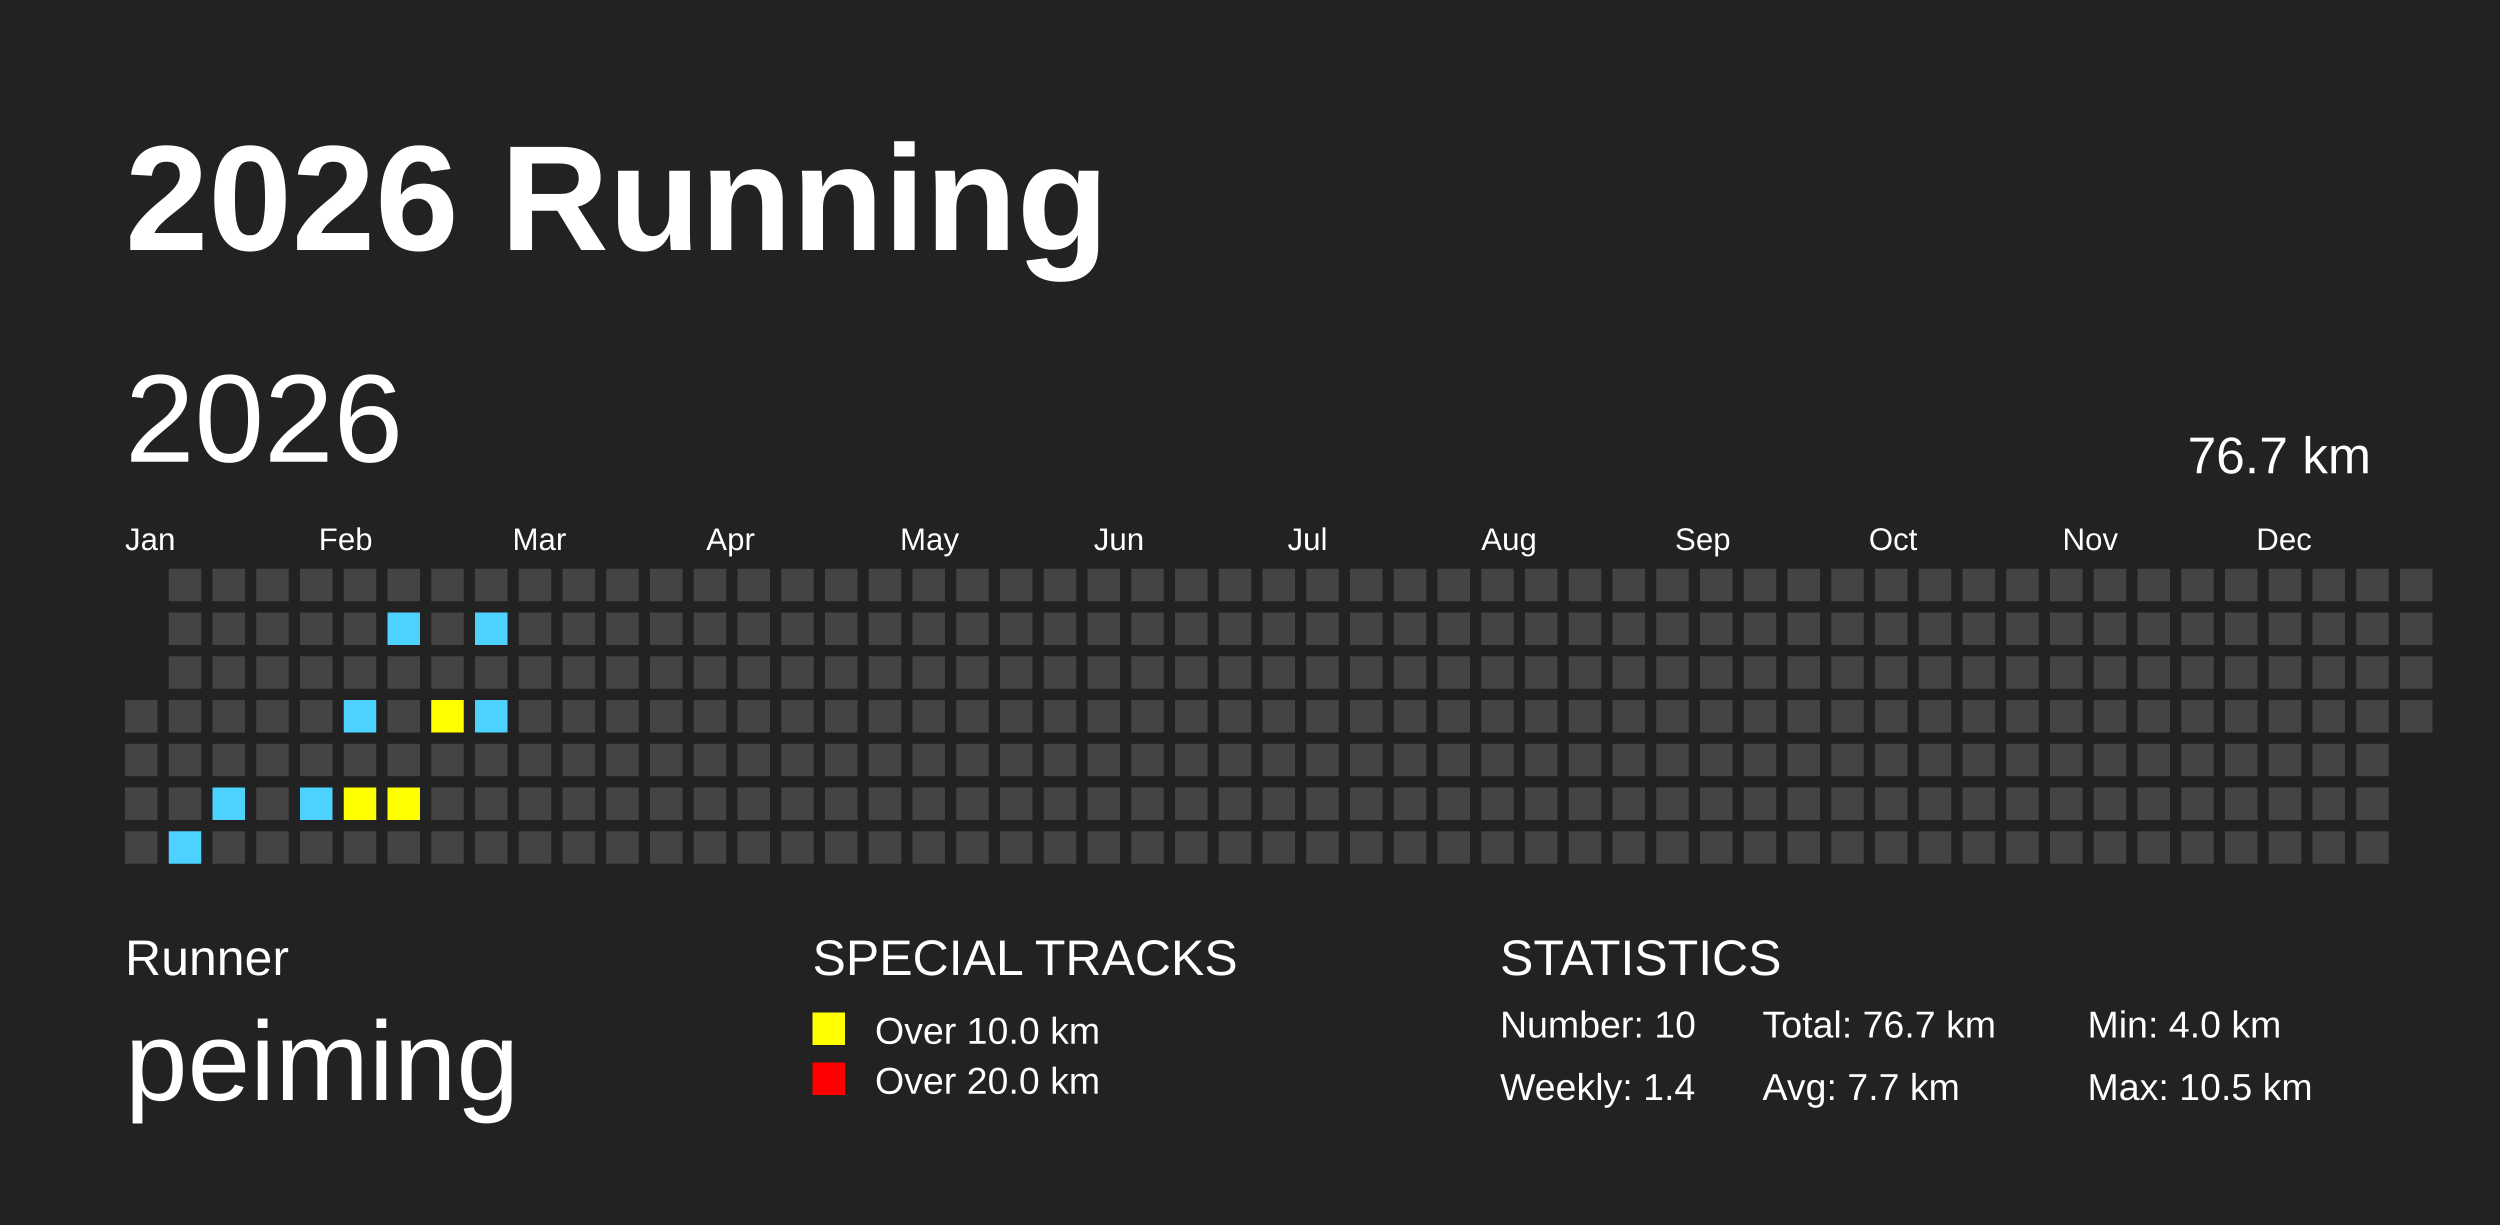
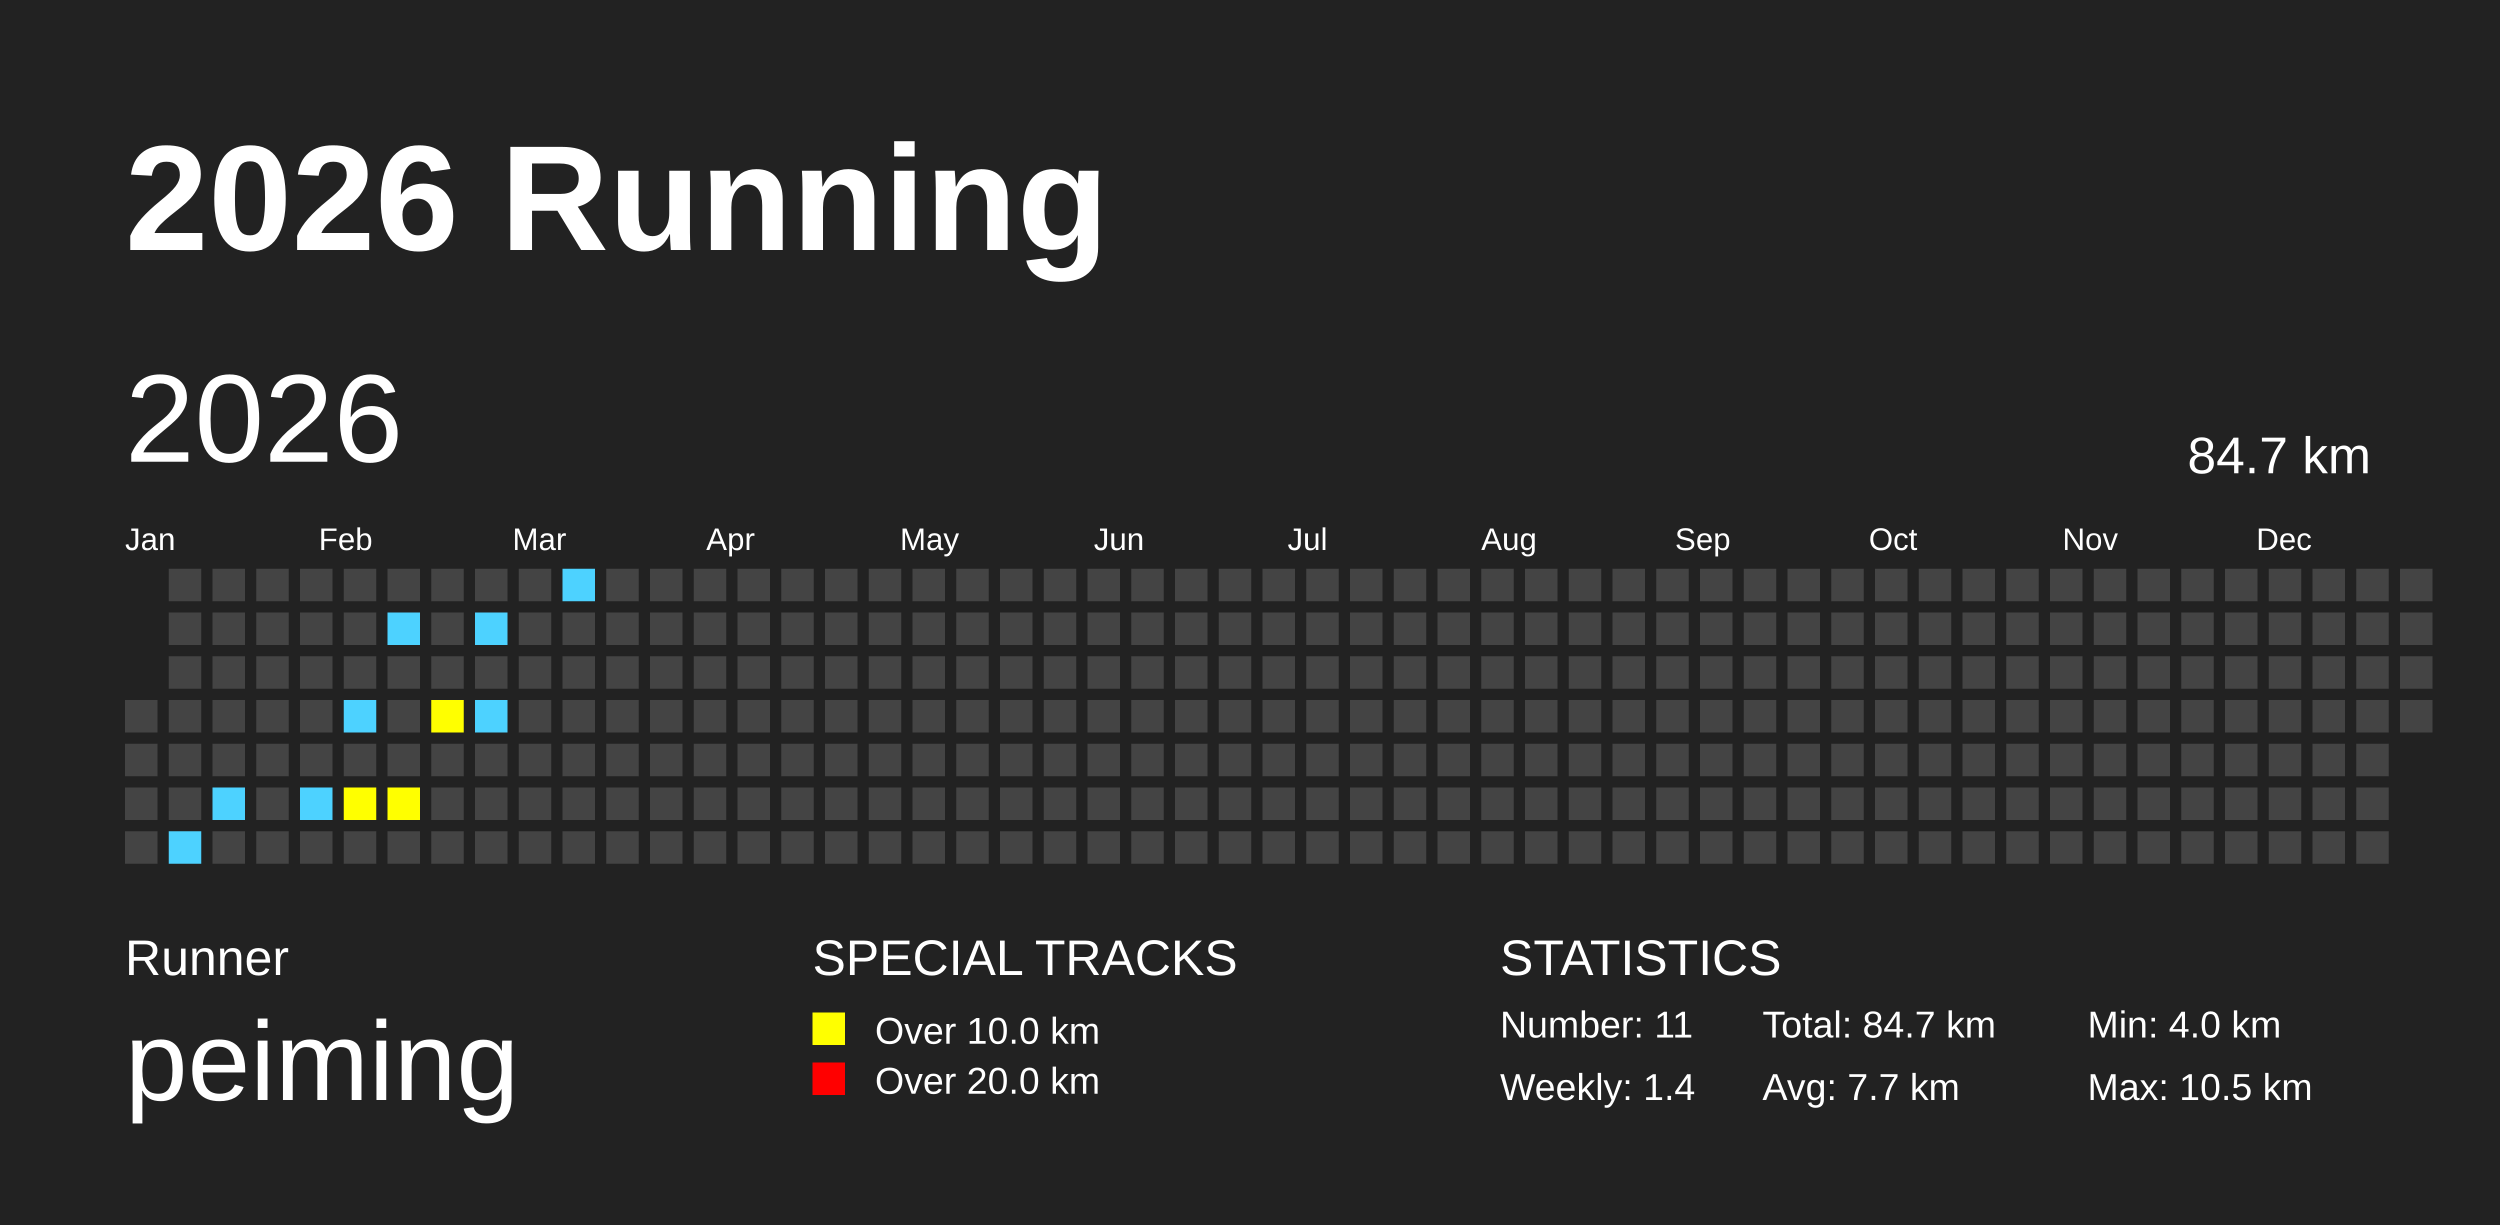
<svg xmlns="http://www.w3.org/2000/svg" baseProfile="full" height="98mm" version="1.1" viewBox="0,0,200,98" width="200mm">
  <defs />
  <rect fill="#222222" height="98" width="200" x="0" y="0" />
  <text fill="#FFFFFF" style="font-size:12px; font-family:Arial; font-weight:bold;" x="10" y="20">2026 Running</text>
  <text fill="#FFFFFF" style="font-size:4px; font-family:Arial" x="10" y="78">Runner</text>
  <text fill="#FFFFFF" style="font-size:9px; font-family:Arial" x="10" y="88">peiming</text>
  <text fill="#FFFFFF" style="font-size:4px; font-family:Arial" x="65" y="78">SPECIAL TRACKS</text>
  <rect fill="yellow" height="2.6" width="2.6" x="65" y="81" />
  <text fill="#FFFFFF" style="font-size:3px; font-family:Arial" x="70" y="83.5">Over 10.0 km</text>
  <rect fill="red" height="2.6" width="2.6" x="65" y="85" />
  <text fill="#FFFFFF" style="font-size:3px; font-family:Arial" x="70" y="87.5">Over 20.0 km</text>
  <text fill="#FFFFFF" style="font-size:4px; font-family:Arial" x="120" y="78">STATISTICS</text>
-   <text fill="#FFFFFF" style="font-size:3px; font-family:Arial" x="120" y="83">Number: 10</text>
+   <text fill="#FFFFFF" style="font-size:3px; font-family:Arial" x="120" y="83">Number: 11</text>
  <text fill="#FFFFFF" style="font-size:3px; font-family:Arial" x="120" y="88">Weekly: 1.4</text>
-   <text fill="#FFFFFF" style="font-size:3px; font-family:Arial" x="141" y="83">Total: 76.7 km</text>
+   <text fill="#FFFFFF" style="font-size:3px; font-family:Arial" x="141" y="83">Total: 84.7 km</text>
  <text fill="#FFFFFF" style="font-size:3px; font-family:Arial" x="141" y="88">Avg: 7.7 km</text>
  <text fill="#FFFFFF" style="font-size:3px; font-family:Arial" x="167" y="83">Min: 4.0 km</text>
  <text fill="#FFFFFF" style="font-size:3px; font-family:Arial" x="167" y="88">Max: 10.5 km</text>
  <text dominant-baseline="hanging" fill="#FFFFFF" style="font-size:10.0px; font-family:Arial;" x="10" y="30">2026</text>
-   <text dominant-baseline="hanging" fill="#FFFFFF" style="font-size:4.125px; font-family:Arial;" x="175" y="35">76.7 km</text>
+   <text dominant-baseline="hanging" fill="#FFFFFF" style="font-size:4.125px; font-family:Arial;" x="175" y="35">84.7 km</text>
  <text fill="#FFFFFF" style="font-size:2.5px; font-family:Arial" x="10.0" y="44">Jan</text>
  <text fill="#FFFFFF" style="font-size:2.5px; font-family:Arial" x="25.5" y="44">Feb</text>
  <text fill="#FFFFFF" style="font-size:2.5px; font-family:Arial" x="41.0" y="44">Mar</text>
  <text fill="#FFFFFF" style="font-size:2.5px; font-family:Arial" x="56.5" y="44">Apr</text>
  <text fill="#FFFFFF" style="font-size:2.5px; font-family:Arial" x="72.0" y="44">May</text>
  <text fill="#FFFFFF" style="font-size:2.5px; font-family:Arial" x="87.5" y="44">Jun</text>
  <text fill="#FFFFFF" style="font-size:2.5px; font-family:Arial" x="103.0" y="44">Jul</text>
  <text fill="#FFFFFF" style="font-size:2.5px; font-family:Arial" x="118.5" y="44">Aug</text>
  <text fill="#FFFFFF" style="font-size:2.5px; font-family:Arial" x="134.0" y="44">Sep</text>
  <text fill="#FFFFFF" style="font-size:2.5px; font-family:Arial" x="149.5" y="44">Oct</text>
  <text fill="#FFFFFF" style="font-size:2.5px; font-family:Arial" x="165.0" y="44">Nov</text>
  <text fill="#FFFFFF" style="font-size:2.5px; font-family:Arial" x="180.5" y="44">Dec</text>
  <rect fill="#444444" height="2.6" width="2.6" x="10.0" y="56.0" />
  <rect fill="#444444" height="2.6" width="2.6" x="10.0" y="59.5" />
  <rect fill="#444444" height="2.6" width="2.6" x="10.0" y="63.0" />
  <rect fill="#444444" height="2.6" width="2.6" x="10.0" y="66.5" />
  <rect fill="#444444" height="2.6" width="2.6" x="13.5" y="45.5" />
  <rect fill="#444444" height="2.6" width="2.6" x="13.5" y="49.0" />
  <rect fill="#444444" height="2.6" width="2.6" x="13.5" y="52.5" />
  <rect fill="#444444" height="2.6" width="2.6" x="13.5" y="56.0" />
  <rect fill="#444444" height="2.6" width="2.6" x="13.5" y="59.5" />
  <rect fill="#444444" height="2.6" width="2.6" x="13.5" y="63.0" />
  <rect fill="#4DD2FF" height="2.6" width="2.6" x="13.5" y="66.5" />
  <rect fill="#444444" height="2.6" width="2.6" x="17.0" y="45.5" />
  <rect fill="#444444" height="2.6" width="2.6" x="17.0" y="49.0" />
  <rect fill="#444444" height="2.6" width="2.6" x="17.0" y="52.5" />
  <rect fill="#444444" height="2.6" width="2.6" x="17.0" y="56.0" />
  <rect fill="#444444" height="2.6" width="2.6" x="17.0" y="59.5" />
  <rect fill="#4DD2FF" height="2.6" width="2.6" x="17.0" y="63.0" />
  <rect fill="#444444" height="2.6" width="2.6" x="17.0" y="66.5" />
  <rect fill="#444444" height="2.6" width="2.6" x="20.5" y="45.5" />
  <rect fill="#444444" height="2.6" width="2.6" x="20.5" y="49.0" />
  <rect fill="#444444" height="2.6" width="2.6" x="20.5" y="52.5" />
  <rect fill="#444444" height="2.6" width="2.6" x="20.5" y="56.0" />
  <rect fill="#444444" height="2.6" width="2.6" x="20.5" y="59.5" />
  <rect fill="#444444" height="2.6" width="2.6" x="20.5" y="63.0" />
  <rect fill="#444444" height="2.6" width="2.6" x="20.5" y="66.5" />
  <rect fill="#444444" height="2.6" width="2.6" x="24.0" y="45.5" />
  <rect fill="#444444" height="2.6" width="2.6" x="24.0" y="49.0" />
  <rect fill="#444444" height="2.6" width="2.6" x="24.0" y="52.5" />
  <rect fill="#444444" height="2.6" width="2.6" x="24.0" y="56.0" />
  <rect fill="#444444" height="2.6" width="2.6" x="24.0" y="59.5" />
  <rect fill="#4DD2FF" height="2.6" width="2.6" x="24.0" y="63.0" />
  <rect fill="#444444" height="2.6" width="2.6" x="24.0" y="66.5" />
  <rect fill="#444444" height="2.6" width="2.6" x="27.5" y="45.5" />
  <rect fill="#444444" height="2.6" width="2.6" x="27.5" y="49.0" />
  <rect fill="#444444" height="2.6" width="2.6" x="27.5" y="52.5" />
  <rect fill="#4DD2FF" height="2.6" width="2.6" x="27.5" y="56.0" />
  <rect fill="#444444" height="2.6" width="2.6" x="27.5" y="59.5" />
  <rect fill="yellow" height="2.6" width="2.6" x="27.5" y="63.0" />
  <rect fill="#444444" height="2.6" width="2.6" x="27.5" y="66.5" />
  <rect fill="#444444" height="2.6" width="2.6" x="31.0" y="45.5" />
  <rect fill="#4DD2FF" height="2.6" width="2.6" x="31.0" y="49.0" />
  <rect fill="#444444" height="2.6" width="2.6" x="31.0" y="52.5" />
  <rect fill="#444444" height="2.6" width="2.6" x="31.0" y="56.0" />
  <rect fill="#444444" height="2.6" width="2.6" x="31.0" y="59.5" />
  <rect fill="yellow" height="2.6" width="2.6" x="31.0" y="63.0" />
  <rect fill="#444444" height="2.6" width="2.6" x="31.0" y="66.5" />
  <rect fill="#444444" height="2.6" width="2.6" x="34.5" y="45.5" />
  <rect fill="#444444" height="2.6" width="2.6" x="34.5" y="49.0" />
  <rect fill="#444444" height="2.6" width="2.6" x="34.5" y="52.5" />
  <rect fill="yellow" height="2.6" width="2.6" x="34.5" y="56.0" />
  <rect fill="#444444" height="2.6" width="2.6" x="34.5" y="59.5" />
  <rect fill="#444444" height="2.6" width="2.6" x="34.5" y="63.0" />
  <rect fill="#444444" height="2.6" width="2.6" x="34.5" y="66.5" />
  <rect fill="#444444" height="2.6" width="2.6" x="38.0" y="45.5" />
  <rect fill="#4DD2FF" height="2.6" width="2.6" x="38.0" y="49.0" />
  <rect fill="#444444" height="2.6" width="2.6" x="38.0" y="52.5" />
  <rect fill="#4DD2FF" height="2.6" width="2.6" x="38.0" y="56.0" />
  <rect fill="#444444" height="2.6" width="2.6" x="38.0" y="59.5" />
  <rect fill="#444444" height="2.6" width="2.6" x="38.0" y="63.0" />
  <rect fill="#444444" height="2.6" width="2.6" x="38.0" y="66.5" />
  <rect fill="#444444" height="2.6" width="2.6" x="41.5" y="45.5" />
  <rect fill="#444444" height="2.6" width="2.6" x="41.5" y="49.0" />
  <rect fill="#444444" height="2.6" width="2.6" x="41.5" y="52.5" />
  <rect fill="#444444" height="2.6" width="2.6" x="41.5" y="56.0" />
  <rect fill="#444444" height="2.6" width="2.6" x="41.5" y="59.5" />
  <rect fill="#444444" height="2.6" width="2.6" x="41.5" y="63.0" />
  <rect fill="#444444" height="2.6" width="2.6" x="41.5" y="66.5" />
-   <rect fill="#444444" height="2.6" width="2.6" x="45.0" y="45.5" />
+   <rect fill="#4DD2FF" height="2.6" width="2.6" x="45.0" y="45.5" />
  <rect fill="#444444" height="2.6" width="2.6" x="45.0" y="49.0" />
  <rect fill="#444444" height="2.6" width="2.6" x="45.0" y="52.5" />
  <rect fill="#444444" height="2.6" width="2.6" x="45.0" y="56.0" />
  <rect fill="#444444" height="2.6" width="2.6" x="45.0" y="59.5" />
  <rect fill="#444444" height="2.6" width="2.6" x="45.0" y="63.0" />
  <rect fill="#444444" height="2.6" width="2.6" x="45.0" y="66.5" />
  <rect fill="#444444" height="2.6" width="2.6" x="48.5" y="45.5" />
  <rect fill="#444444" height="2.6" width="2.6" x="48.5" y="49.0" />
  <rect fill="#444444" height="2.6" width="2.6" x="48.5" y="52.5" />
  <rect fill="#444444" height="2.6" width="2.6" x="48.5" y="56.0" />
  <rect fill="#444444" height="2.6" width="2.6" x="48.5" y="59.5" />
  <rect fill="#444444" height="2.6" width="2.6" x="48.5" y="63.0" />
  <rect fill="#444444" height="2.6" width="2.6" x="48.5" y="66.5" />
  <rect fill="#444444" height="2.6" width="2.6" x="52.0" y="45.5" />
  <rect fill="#444444" height="2.6" width="2.6" x="52.0" y="49.0" />
  <rect fill="#444444" height="2.6" width="2.6" x="52.0" y="52.5" />
  <rect fill="#444444" height="2.6" width="2.6" x="52.0" y="56.0" />
  <rect fill="#444444" height="2.6" width="2.6" x="52.0" y="59.5" />
  <rect fill="#444444" height="2.6" width="2.6" x="52.0" y="63.0" />
  <rect fill="#444444" height="2.6" width="2.6" x="52.0" y="66.5" />
  <rect fill="#444444" height="2.6" width="2.6" x="55.5" y="45.5" />
  <rect fill="#444444" height="2.6" width="2.6" x="55.5" y="49.0" />
  <rect fill="#444444" height="2.6" width="2.6" x="55.5" y="52.5" />
  <rect fill="#444444" height="2.6" width="2.6" x="55.5" y="56.0" />
  <rect fill="#444444" height="2.6" width="2.6" x="55.5" y="59.5" />
  <rect fill="#444444" height="2.6" width="2.6" x="55.5" y="63.0" />
  <rect fill="#444444" height="2.6" width="2.6" x="55.5" y="66.5" />
  <rect fill="#444444" height="2.6" width="2.6" x="59.0" y="45.5" />
  <rect fill="#444444" height="2.6" width="2.6" x="59.0" y="49.0" />
  <rect fill="#444444" height="2.6" width="2.6" x="59.0" y="52.5" />
  <rect fill="#444444" height="2.6" width="2.6" x="59.0" y="56.0" />
  <rect fill="#444444" height="2.6" width="2.6" x="59.0" y="59.5" />
  <rect fill="#444444" height="2.6" width="2.6" x="59.0" y="63.0" />
  <rect fill="#444444" height="2.6" width="2.6" x="59.0" y="66.5" />
  <rect fill="#444444" height="2.6" width="2.6" x="62.5" y="45.5" />
  <rect fill="#444444" height="2.6" width="2.6" x="62.5" y="49.0" />
  <rect fill="#444444" height="2.6" width="2.6" x="62.5" y="52.5" />
  <rect fill="#444444" height="2.6" width="2.6" x="62.5" y="56.0" />
  <rect fill="#444444" height="2.6" width="2.6" x="62.5" y="59.5" />
  <rect fill="#444444" height="2.6" width="2.6" x="62.5" y="63.0" />
  <rect fill="#444444" height="2.6" width="2.6" x="62.5" y="66.5" />
  <rect fill="#444444" height="2.6" width="2.6" x="66.0" y="45.5" />
  <rect fill="#444444" height="2.6" width="2.6" x="66.0" y="49.0" />
  <rect fill="#444444" height="2.6" width="2.6" x="66.0" y="52.5" />
  <rect fill="#444444" height="2.6" width="2.6" x="66.0" y="56.0" />
  <rect fill="#444444" height="2.6" width="2.6" x="66.0" y="59.5" />
  <rect fill="#444444" height="2.6" width="2.6" x="66.0" y="63.0" />
  <rect fill="#444444" height="2.6" width="2.6" x="66.0" y="66.5" />
  <rect fill="#444444" height="2.6" width="2.6" x="69.5" y="45.5" />
  <rect fill="#444444" height="2.6" width="2.6" x="69.5" y="49.0" />
  <rect fill="#444444" height="2.6" width="2.6" x="69.5" y="52.5" />
  <rect fill="#444444" height="2.6" width="2.6" x="69.5" y="56.0" />
  <rect fill="#444444" height="2.6" width="2.6" x="69.5" y="59.5" />
  <rect fill="#444444" height="2.6" width="2.6" x="69.5" y="63.0" />
  <rect fill="#444444" height="2.6" width="2.6" x="69.5" y="66.5" />
  <rect fill="#444444" height="2.6" width="2.6" x="73.0" y="45.5" />
  <rect fill="#444444" height="2.6" width="2.6" x="73.0" y="49.0" />
  <rect fill="#444444" height="2.6" width="2.6" x="73.0" y="52.5" />
  <rect fill="#444444" height="2.6" width="2.6" x="73.0" y="56.0" />
  <rect fill="#444444" height="2.6" width="2.6" x="73.0" y="59.5" />
  <rect fill="#444444" height="2.6" width="2.6" x="73.0" y="63.0" />
  <rect fill="#444444" height="2.6" width="2.6" x="73.0" y="66.5" />
  <rect fill="#444444" height="2.6" width="2.6" x="76.5" y="45.5" />
  <rect fill="#444444" height="2.6" width="2.6" x="76.5" y="49.0" />
  <rect fill="#444444" height="2.6" width="2.6" x="76.5" y="52.5" />
  <rect fill="#444444" height="2.6" width="2.6" x="76.5" y="56.0" />
  <rect fill="#444444" height="2.6" width="2.6" x="76.5" y="59.5" />
  <rect fill="#444444" height="2.6" width="2.6" x="76.5" y="63.0" />
  <rect fill="#444444" height="2.6" width="2.6" x="76.5" y="66.5" />
  <rect fill="#444444" height="2.6" width="2.6" x="80.0" y="45.5" />
  <rect fill="#444444" height="2.6" width="2.6" x="80.0" y="49.0" />
  <rect fill="#444444" height="2.6" width="2.6" x="80.0" y="52.5" />
  <rect fill="#444444" height="2.6" width="2.6" x="80.0" y="56.0" />
  <rect fill="#444444" height="2.6" width="2.6" x="80.0" y="59.5" />
  <rect fill="#444444" height="2.6" width="2.6" x="80.0" y="63.0" />
  <rect fill="#444444" height="2.6" width="2.6" x="80.0" y="66.5" />
  <rect fill="#444444" height="2.6" width="2.6" x="83.5" y="45.5" />
  <rect fill="#444444" height="2.6" width="2.6" x="83.5" y="49.0" />
  <rect fill="#444444" height="2.6" width="2.6" x="83.5" y="52.5" />
  <rect fill="#444444" height="2.6" width="2.6" x="83.5" y="56.0" />
  <rect fill="#444444" height="2.6" width="2.6" x="83.5" y="59.5" />
  <rect fill="#444444" height="2.6" width="2.6" x="83.5" y="63.0" />
  <rect fill="#444444" height="2.6" width="2.6" x="83.5" y="66.5" />
  <rect fill="#444444" height="2.6" width="2.6" x="87.0" y="45.5" />
  <rect fill="#444444" height="2.6" width="2.6" x="87.0" y="49.0" />
  <rect fill="#444444" height="2.6" width="2.6" x="87.0" y="52.5" />
  <rect fill="#444444" height="2.6" width="2.6" x="87.0" y="56.0" />
  <rect fill="#444444" height="2.6" width="2.6" x="87.0" y="59.5" />
  <rect fill="#444444" height="2.6" width="2.6" x="87.0" y="63.0" />
  <rect fill="#444444" height="2.6" width="2.6" x="87.0" y="66.5" />
  <rect fill="#444444" height="2.6" width="2.6" x="90.5" y="45.5" />
  <rect fill="#444444" height="2.6" width="2.6" x="90.5" y="49.0" />
  <rect fill="#444444" height="2.6" width="2.6" x="90.5" y="52.5" />
  <rect fill="#444444" height="2.6" width="2.6" x="90.5" y="56.0" />
  <rect fill="#444444" height="2.6" width="2.6" x="90.5" y="59.5" />
  <rect fill="#444444" height="2.6" width="2.6" x="90.5" y="63.0" />
  <rect fill="#444444" height="2.6" width="2.6" x="90.5" y="66.5" />
  <rect fill="#444444" height="2.6" width="2.6" x="94.0" y="45.5" />
  <rect fill="#444444" height="2.6" width="2.6" x="94.0" y="49.0" />
  <rect fill="#444444" height="2.6" width="2.6" x="94.0" y="52.5" />
  <rect fill="#444444" height="2.6" width="2.6" x="94.0" y="56.0" />
  <rect fill="#444444" height="2.6" width="2.6" x="94.0" y="59.5" />
  <rect fill="#444444" height="2.6" width="2.6" x="94.0" y="63.0" />
  <rect fill="#444444" height="2.6" width="2.6" x="94.0" y="66.5" />
  <rect fill="#444444" height="2.6" width="2.6" x="97.5" y="45.5" />
  <rect fill="#444444" height="2.6" width="2.6" x="97.5" y="49.0" />
  <rect fill="#444444" height="2.6" width="2.6" x="97.5" y="52.5" />
  <rect fill="#444444" height="2.6" width="2.6" x="97.5" y="56.0" />
  <rect fill="#444444" height="2.6" width="2.6" x="97.5" y="59.5" />
  <rect fill="#444444" height="2.6" width="2.6" x="97.5" y="63.0" />
  <rect fill="#444444" height="2.6" width="2.6" x="97.5" y="66.5" />
  <rect fill="#444444" height="2.6" width="2.6" x="101.0" y="45.5" />
  <rect fill="#444444" height="2.6" width="2.6" x="101.0" y="49.0" />
  <rect fill="#444444" height="2.6" width="2.6" x="101.0" y="52.5" />
  <rect fill="#444444" height="2.6" width="2.6" x="101.0" y="56.0" />
  <rect fill="#444444" height="2.6" width="2.6" x="101.0" y="59.5" />
  <rect fill="#444444" height="2.6" width="2.6" x="101.0" y="63.0" />
  <rect fill="#444444" height="2.6" width="2.6" x="101.0" y="66.5" />
  <rect fill="#444444" height="2.6" width="2.6" x="104.5" y="45.5" />
  <rect fill="#444444" height="2.6" width="2.6" x="104.5" y="49.0" />
  <rect fill="#444444" height="2.6" width="2.6" x="104.5" y="52.5" />
  <rect fill="#444444" height="2.6" width="2.6" x="104.5" y="56.0" />
  <rect fill="#444444" height="2.6" width="2.6" x="104.5" y="59.5" />
  <rect fill="#444444" height="2.6" width="2.6" x="104.5" y="63.0" />
  <rect fill="#444444" height="2.6" width="2.6" x="104.5" y="66.5" />
  <rect fill="#444444" height="2.6" width="2.6" x="108.0" y="45.5" />
  <rect fill="#444444" height="2.6" width="2.6" x="108.0" y="49.0" />
  <rect fill="#444444" height="2.6" width="2.6" x="108.0" y="52.5" />
  <rect fill="#444444" height="2.6" width="2.6" x="108.0" y="56.0" />
  <rect fill="#444444" height="2.6" width="2.6" x="108.0" y="59.5" />
  <rect fill="#444444" height="2.6" width="2.6" x="108.0" y="63.0" />
  <rect fill="#444444" height="2.6" width="2.6" x="108.0" y="66.5" />
  <rect fill="#444444" height="2.6" width="2.6" x="111.5" y="45.5" />
  <rect fill="#444444" height="2.6" width="2.6" x="111.5" y="49.0" />
  <rect fill="#444444" height="2.6" width="2.6" x="111.5" y="52.5" />
  <rect fill="#444444" height="2.6" width="2.6" x="111.5" y="56.0" />
  <rect fill="#444444" height="2.6" width="2.6" x="111.5" y="59.5" />
  <rect fill="#444444" height="2.6" width="2.6" x="111.5" y="63.0" />
  <rect fill="#444444" height="2.6" width="2.6" x="111.5" y="66.5" />
  <rect fill="#444444" height="2.6" width="2.6" x="115.0" y="45.5" />
  <rect fill="#444444" height="2.6" width="2.6" x="115.0" y="49.0" />
  <rect fill="#444444" height="2.6" width="2.6" x="115.0" y="52.5" />
  <rect fill="#444444" height="2.6" width="2.6" x="115.0" y="56.0" />
  <rect fill="#444444" height="2.6" width="2.6" x="115.0" y="59.5" />
  <rect fill="#444444" height="2.6" width="2.6" x="115.0" y="63.0" />
  <rect fill="#444444" height="2.6" width="2.6" x="115.0" y="66.5" />
  <rect fill="#444444" height="2.6" width="2.6" x="118.5" y="45.5" />
  <rect fill="#444444" height="2.6" width="2.6" x="118.5" y="49.0" />
  <rect fill="#444444" height="2.6" width="2.6" x="118.5" y="52.5" />
  <rect fill="#444444" height="2.6" width="2.6" x="118.5" y="56.0" />
  <rect fill="#444444" height="2.6" width="2.6" x="118.5" y="59.5" />
  <rect fill="#444444" height="2.6" width="2.6" x="118.5" y="63.0" />
  <rect fill="#444444" height="2.6" width="2.6" x="118.5" y="66.5" />
  <rect fill="#444444" height="2.6" width="2.6" x="122.0" y="45.5" />
  <rect fill="#444444" height="2.6" width="2.6" x="122.0" y="49.0" />
  <rect fill="#444444" height="2.6" width="2.6" x="122.0" y="52.5" />
  <rect fill="#444444" height="2.6" width="2.6" x="122.0" y="56.0" />
  <rect fill="#444444" height="2.6" width="2.6" x="122.0" y="59.5" />
  <rect fill="#444444" height="2.6" width="2.6" x="122.0" y="63.0" />
  <rect fill="#444444" height="2.6" width="2.6" x="122.0" y="66.5" />
  <rect fill="#444444" height="2.6" width="2.6" x="125.5" y="45.5" />
  <rect fill="#444444" height="2.6" width="2.6" x="125.5" y="49.0" />
  <rect fill="#444444" height="2.6" width="2.6" x="125.5" y="52.5" />
  <rect fill="#444444" height="2.6" width="2.6" x="125.5" y="56.0" />
  <rect fill="#444444" height="2.6" width="2.6" x="125.5" y="59.5" />
  <rect fill="#444444" height="2.6" width="2.6" x="125.5" y="63.0" />
  <rect fill="#444444" height="2.6" width="2.6" x="125.5" y="66.5" />
  <rect fill="#444444" height="2.6" width="2.6" x="129.0" y="45.5" />
  <rect fill="#444444" height="2.6" width="2.6" x="129.0" y="49.0" />
  <rect fill="#444444" height="2.6" width="2.6" x="129.0" y="52.5" />
  <rect fill="#444444" height="2.6" width="2.6" x="129.0" y="56.0" />
  <rect fill="#444444" height="2.6" width="2.6" x="129.0" y="59.5" />
  <rect fill="#444444" height="2.6" width="2.6" x="129.0" y="63.0" />
  <rect fill="#444444" height="2.6" width="2.6" x="129.0" y="66.5" />
  <rect fill="#444444" height="2.6" width="2.6" x="132.5" y="45.5" />
  <rect fill="#444444" height="2.6" width="2.6" x="132.5" y="49.0" />
  <rect fill="#444444" height="2.6" width="2.6" x="132.5" y="52.5" />
  <rect fill="#444444" height="2.6" width="2.6" x="132.5" y="56.0" />
  <rect fill="#444444" height="2.6" width="2.6" x="132.5" y="59.5" />
  <rect fill="#444444" height="2.6" width="2.6" x="132.5" y="63.0" />
  <rect fill="#444444" height="2.6" width="2.6" x="132.5" y="66.5" />
  <rect fill="#444444" height="2.6" width="2.6" x="136.0" y="45.5" />
  <rect fill="#444444" height="2.6" width="2.6" x="136.0" y="49.0" />
  <rect fill="#444444" height="2.6" width="2.6" x="136.0" y="52.5" />
  <rect fill="#444444" height="2.6" width="2.6" x="136.0" y="56.0" />
  <rect fill="#444444" height="2.6" width="2.6" x="136.0" y="59.5" />
  <rect fill="#444444" height="2.6" width="2.6" x="136.0" y="63.0" />
  <rect fill="#444444" height="2.6" width="2.6" x="136.0" y="66.5" />
  <rect fill="#444444" height="2.6" width="2.6" x="139.5" y="45.5" />
  <rect fill="#444444" height="2.6" width="2.6" x="139.5" y="49.0" />
  <rect fill="#444444" height="2.6" width="2.6" x="139.5" y="52.5" />
  <rect fill="#444444" height="2.6" width="2.6" x="139.5" y="56.0" />
  <rect fill="#444444" height="2.6" width="2.6" x="139.5" y="59.5" />
  <rect fill="#444444" height="2.6" width="2.6" x="139.5" y="63.0" />
  <rect fill="#444444" height="2.6" width="2.6" x="139.5" y="66.5" />
  <rect fill="#444444" height="2.6" width="2.6" x="143.0" y="45.5" />
  <rect fill="#444444" height="2.6" width="2.6" x="143.0" y="49.0" />
  <rect fill="#444444" height="2.6" width="2.6" x="143.0" y="52.5" />
  <rect fill="#444444" height="2.6" width="2.6" x="143.0" y="56.0" />
  <rect fill="#444444" height="2.6" width="2.6" x="143.0" y="59.5" />
  <rect fill="#444444" height="2.6" width="2.6" x="143.0" y="63.0" />
  <rect fill="#444444" height="2.6" width="2.6" x="143.0" y="66.5" />
  <rect fill="#444444" height="2.6" width="2.6" x="146.5" y="45.5" />
  <rect fill="#444444" height="2.6" width="2.6" x="146.5" y="49.0" />
  <rect fill="#444444" height="2.6" width="2.6" x="146.5" y="52.5" />
  <rect fill="#444444" height="2.6" width="2.6" x="146.5" y="56.0" />
  <rect fill="#444444" height="2.6" width="2.6" x="146.5" y="59.5" />
  <rect fill="#444444" height="2.6" width="2.6" x="146.5" y="63.0" />
  <rect fill="#444444" height="2.6" width="2.6" x="146.5" y="66.5" />
  <rect fill="#444444" height="2.6" width="2.6" x="150.0" y="45.5" />
  <rect fill="#444444" height="2.6" width="2.6" x="150.0" y="49.0" />
  <rect fill="#444444" height="2.6" width="2.6" x="150.0" y="52.5" />
  <rect fill="#444444" height="2.6" width="2.6" x="150.0" y="56.0" />
  <rect fill="#444444" height="2.6" width="2.6" x="150.0" y="59.5" />
  <rect fill="#444444" height="2.6" width="2.6" x="150.0" y="63.0" />
  <rect fill="#444444" height="2.6" width="2.6" x="150.0" y="66.5" />
  <rect fill="#444444" height="2.6" width="2.6" x="153.5" y="45.5" />
  <rect fill="#444444" height="2.6" width="2.6" x="153.5" y="49.0" />
  <rect fill="#444444" height="2.6" width="2.6" x="153.5" y="52.5" />
  <rect fill="#444444" height="2.6" width="2.6" x="153.5" y="56.0" />
  <rect fill="#444444" height="2.6" width="2.6" x="153.5" y="59.5" />
  <rect fill="#444444" height="2.6" width="2.6" x="153.5" y="63.0" />
  <rect fill="#444444" height="2.6" width="2.6" x="153.5" y="66.5" />
  <rect fill="#444444" height="2.6" width="2.6" x="157.0" y="45.5" />
  <rect fill="#444444" height="2.6" width="2.6" x="157.0" y="49.0" />
  <rect fill="#444444" height="2.6" width="2.6" x="157.0" y="52.5" />
  <rect fill="#444444" height="2.6" width="2.6" x="157.0" y="56.0" />
  <rect fill="#444444" height="2.6" width="2.6" x="157.0" y="59.5" />
  <rect fill="#444444" height="2.6" width="2.6" x="157.0" y="63.0" />
  <rect fill="#444444" height="2.6" width="2.6" x="157.0" y="66.5" />
  <rect fill="#444444" height="2.6" width="2.6" x="160.5" y="45.5" />
  <rect fill="#444444" height="2.6" width="2.6" x="160.5" y="49.0" />
  <rect fill="#444444" height="2.6" width="2.6" x="160.5" y="52.5" />
  <rect fill="#444444" height="2.6" width="2.6" x="160.5" y="56.0" />
  <rect fill="#444444" height="2.6" width="2.6" x="160.5" y="59.5" />
  <rect fill="#444444" height="2.6" width="2.6" x="160.5" y="63.0" />
  <rect fill="#444444" height="2.6" width="2.6" x="160.5" y="66.5" />
  <rect fill="#444444" height="2.6" width="2.6" x="164.0" y="45.5" />
  <rect fill="#444444" height="2.6" width="2.6" x="164.0" y="49.0" />
  <rect fill="#444444" height="2.6" width="2.6" x="164.0" y="52.5" />
  <rect fill="#444444" height="2.6" width="2.6" x="164.0" y="56.0" />
  <rect fill="#444444" height="2.6" width="2.6" x="164.0" y="59.5" />
  <rect fill="#444444" height="2.6" width="2.6" x="164.0" y="63.0" />
  <rect fill="#444444" height="2.6" width="2.6" x="164.0" y="66.5" />
  <rect fill="#444444" height="2.6" width="2.6" x="167.5" y="45.5" />
  <rect fill="#444444" height="2.6" width="2.6" x="167.5" y="49.0" />
  <rect fill="#444444" height="2.6" width="2.6" x="167.5" y="52.5" />
  <rect fill="#444444" height="2.6" width="2.6" x="167.5" y="56.0" />
  <rect fill="#444444" height="2.6" width="2.6" x="167.5" y="59.5" />
  <rect fill="#444444" height="2.6" width="2.6" x="167.5" y="63.0" />
  <rect fill="#444444" height="2.6" width="2.6" x="167.5" y="66.5" />
  <rect fill="#444444" height="2.6" width="2.6" x="171.0" y="45.5" />
  <rect fill="#444444" height="2.6" width="2.6" x="171.0" y="49.0" />
  <rect fill="#444444" height="2.6" width="2.6" x="171.0" y="52.5" />
  <rect fill="#444444" height="2.6" width="2.6" x="171.0" y="56.0" />
  <rect fill="#444444" height="2.6" width="2.6" x="171.0" y="59.5" />
  <rect fill="#444444" height="2.6" width="2.6" x="171.0" y="63.0" />
  <rect fill="#444444" height="2.6" width="2.6" x="171.0" y="66.5" />
  <rect fill="#444444" height="2.6" width="2.6" x="174.5" y="45.5" />
  <rect fill="#444444" height="2.6" width="2.6" x="174.5" y="49.0" />
  <rect fill="#444444" height="2.6" width="2.6" x="174.5" y="52.5" />
  <rect fill="#444444" height="2.6" width="2.6" x="174.5" y="56.0" />
  <rect fill="#444444" height="2.6" width="2.6" x="174.5" y="59.5" />
  <rect fill="#444444" height="2.6" width="2.6" x="174.5" y="63.0" />
  <rect fill="#444444" height="2.6" width="2.6" x="174.5" y="66.5" />
  <rect fill="#444444" height="2.6" width="2.6" x="178.0" y="45.5" />
  <rect fill="#444444" height="2.6" width="2.6" x="178.0" y="49.0" />
  <rect fill="#444444" height="2.6" width="2.6" x="178.0" y="52.5" />
  <rect fill="#444444" height="2.6" width="2.6" x="178.0" y="56.0" />
  <rect fill="#444444" height="2.6" width="2.6" x="178.0" y="59.5" />
  <rect fill="#444444" height="2.6" width="2.6" x="178.0" y="63.0" />
  <rect fill="#444444" height="2.6" width="2.6" x="178.0" y="66.5" />
  <rect fill="#444444" height="2.6" width="2.6" x="181.5" y="45.5" />
  <rect fill="#444444" height="2.6" width="2.6" x="181.5" y="49.0" />
  <rect fill="#444444" height="2.6" width="2.6" x="181.5" y="52.5" />
  <rect fill="#444444" height="2.6" width="2.6" x="181.5" y="56.0" />
  <rect fill="#444444" height="2.6" width="2.6" x="181.5" y="59.5" />
  <rect fill="#444444" height="2.6" width="2.6" x="181.5" y="63.0" />
  <rect fill="#444444" height="2.6" width="2.6" x="181.5" y="66.5" />
  <rect fill="#444444" height="2.6" width="2.6" x="185.0" y="45.5" />
  <rect fill="#444444" height="2.6" width="2.6" x="185.0" y="49.0" />
  <rect fill="#444444" height="2.6" width="2.6" x="185.0" y="52.5" />
  <rect fill="#444444" height="2.6" width="2.6" x="185.0" y="56.0" />
  <rect fill="#444444" height="2.6" width="2.6" x="185.0" y="59.5" />
  <rect fill="#444444" height="2.6" width="2.6" x="185.0" y="63.0" />
  <rect fill="#444444" height="2.6" width="2.6" x="185.0" y="66.5" />
  <rect fill="#444444" height="2.6" width="2.6" x="188.5" y="45.5" />
  <rect fill="#444444" height="2.6" width="2.6" x="188.5" y="49.0" />
  <rect fill="#444444" height="2.6" width="2.6" x="188.5" y="52.5" />
  <rect fill="#444444" height="2.6" width="2.6" x="188.5" y="56.0" />
  <rect fill="#444444" height="2.6" width="2.6" x="188.5" y="59.5" />
  <rect fill="#444444" height="2.6" width="2.6" x="188.5" y="63.0" />
  <rect fill="#444444" height="2.6" width="2.6" x="188.5" y="66.5" />
  <rect fill="#444444" height="2.6" width="2.6" x="192.0" y="45.5" />
  <rect fill="#444444" height="2.6" width="2.6" x="192.0" y="49.0" />
  <rect fill="#444444" height="2.6" width="2.6" x="192.0" y="52.5" />
  <rect fill="#444444" height="2.6" width="2.6" x="192.0" y="56.0" />
</svg>
